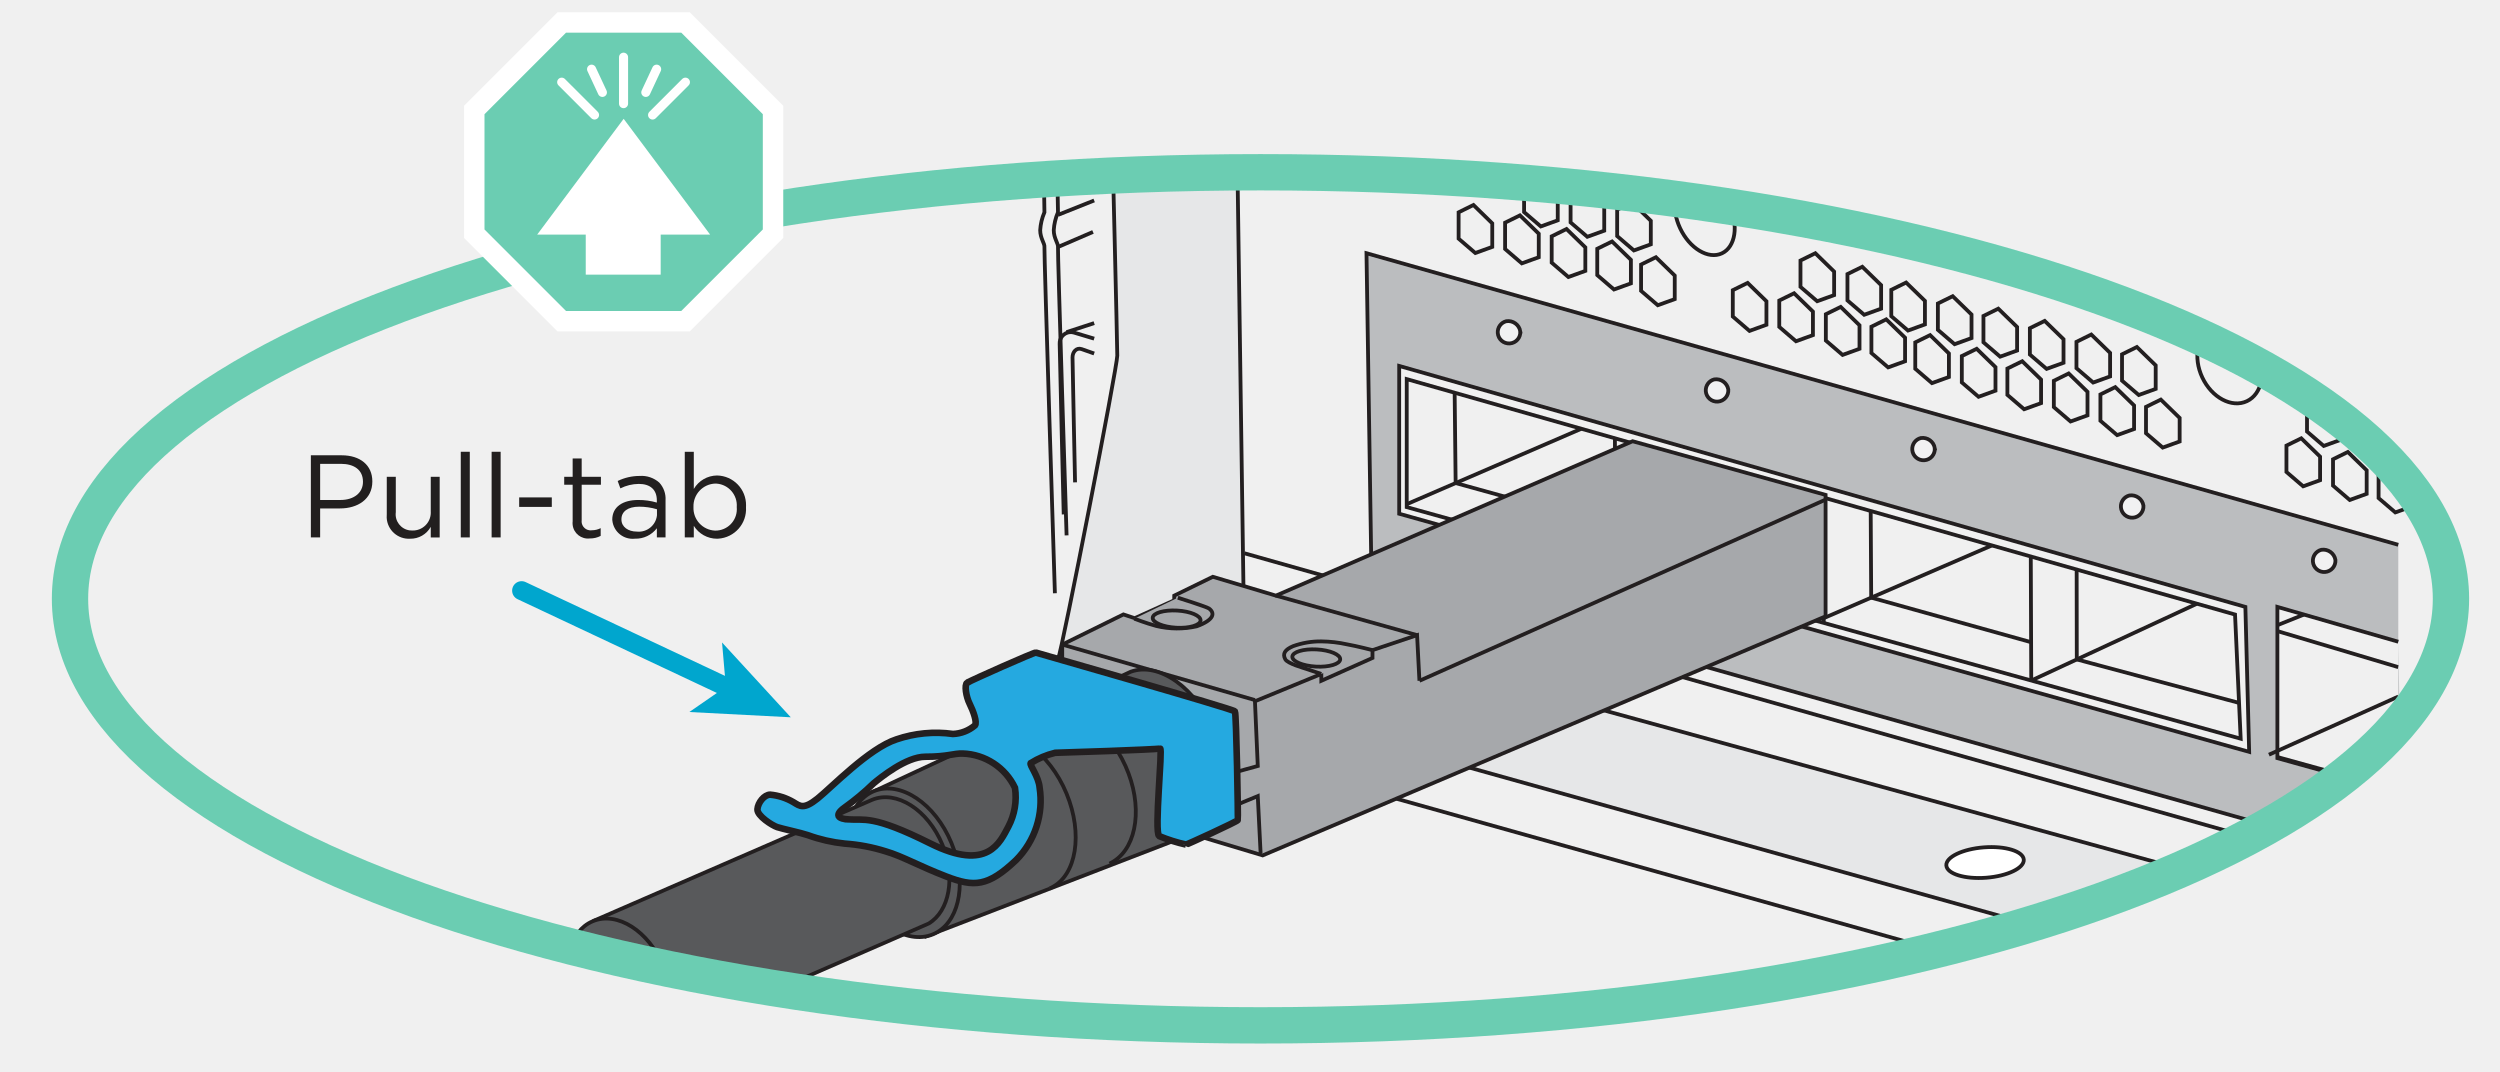
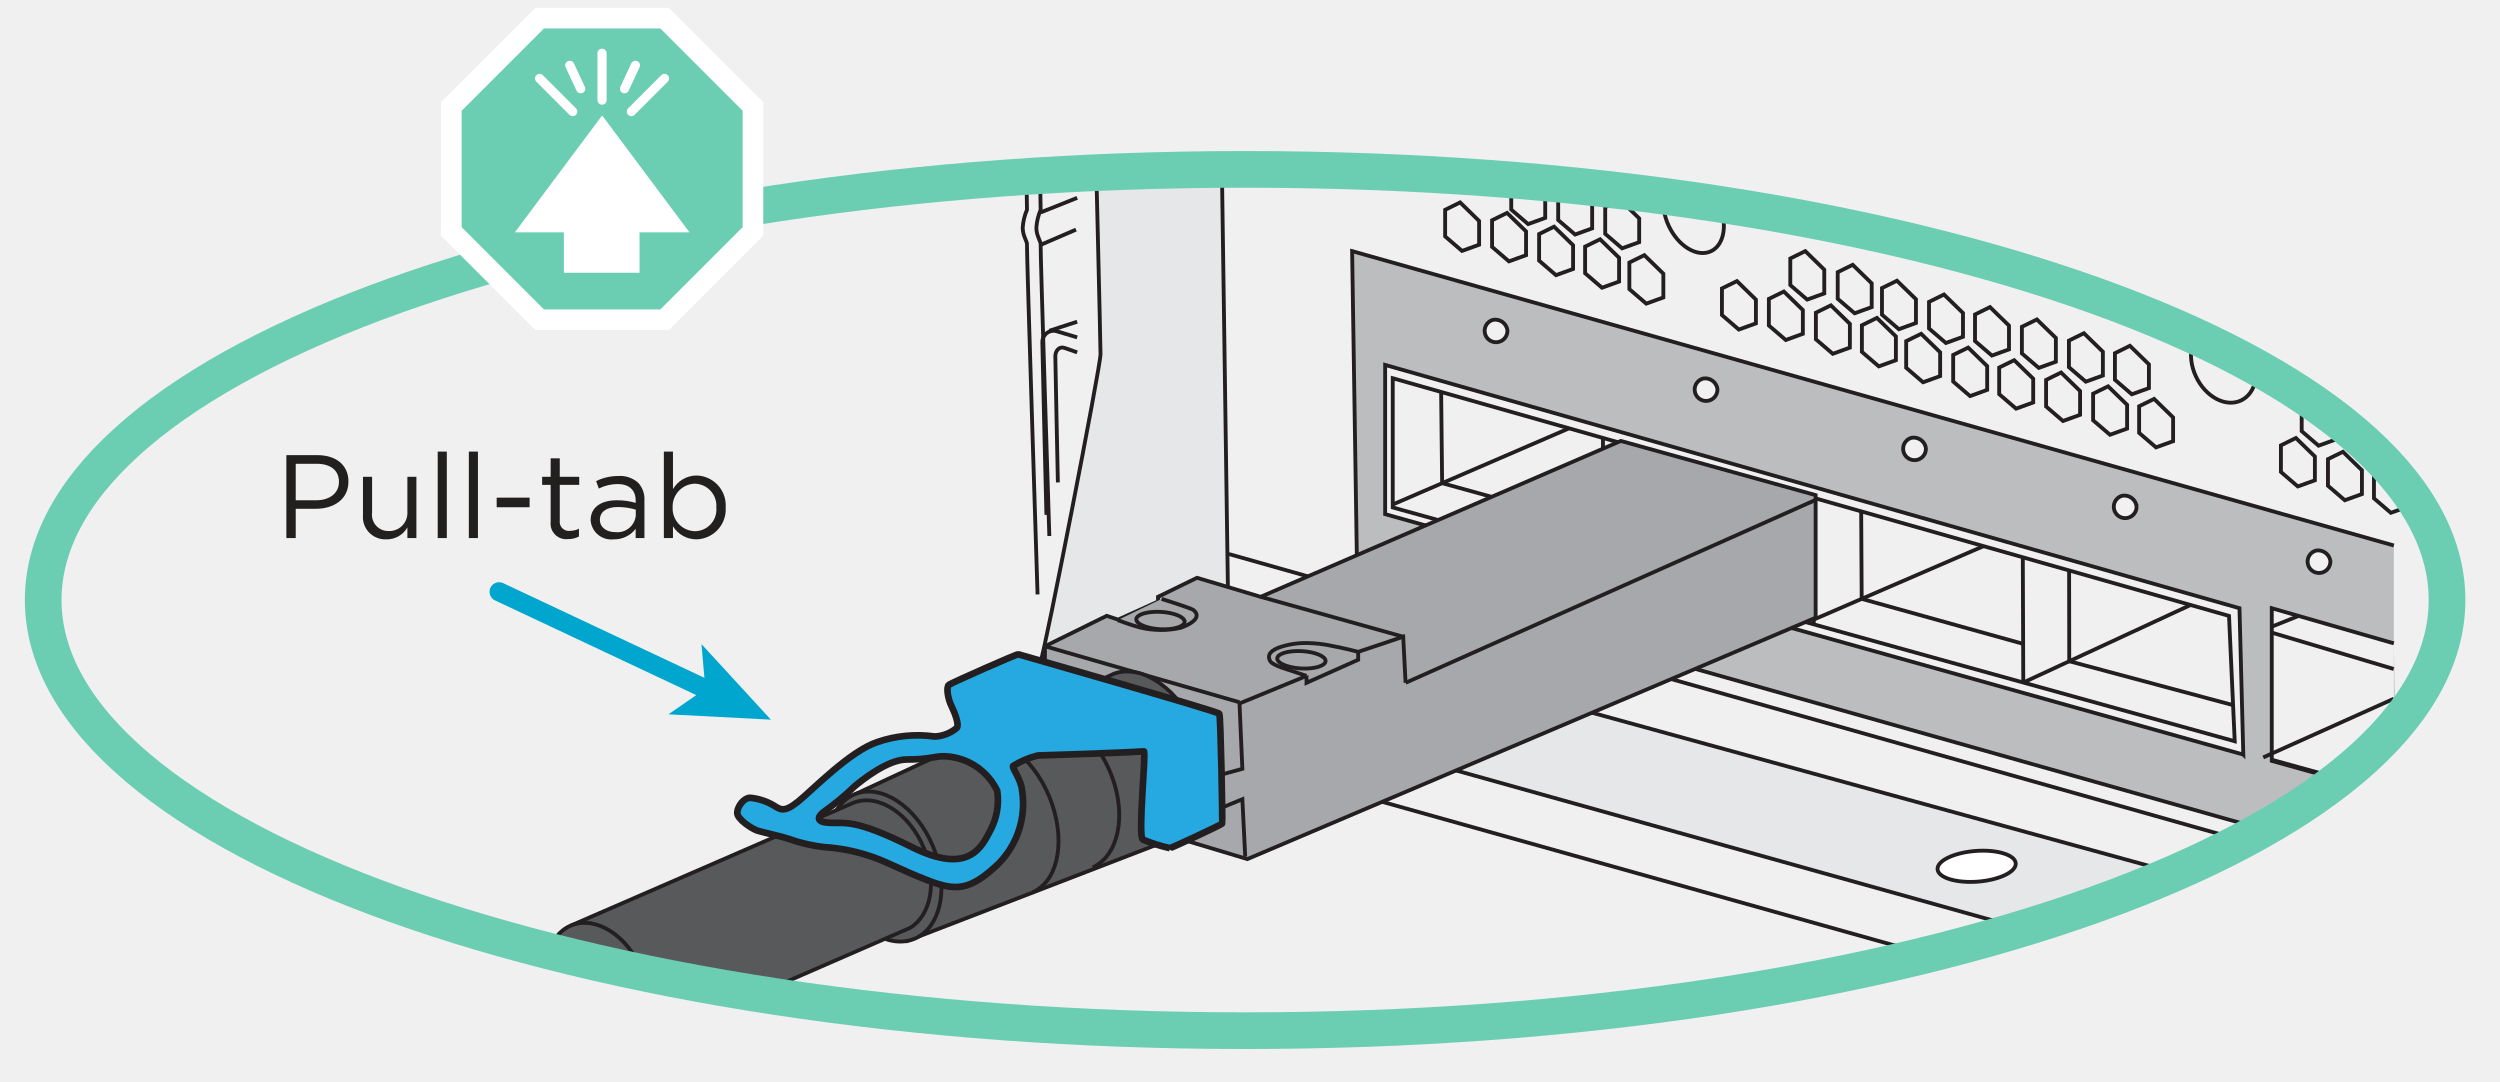
- <svg xmlns="http://www.w3.org/2000/svg" id="a" width="2.1in" height=".9in" viewBox="0 0 151.2 64.8">
+ <svg xmlns="http://www.w3.org/2000/svg" id="a" width="2.6in" height="1.125in" viewBox="0 0 187.2 81">
  <defs>
    <clipPath id="b">
-       <path d="M148.234,36.215c0,14.248-32.235,25.799-71.999,25.799S4.234,50.463,4.234,36.215,36.471,10.418,76.235,10.418s71.999,11.55,71.999,25.797Z" fill="none" stroke-width="0" />
+       <path d="M183.234,44.929c0,17.81-40.294,32.248-89.999,32.248S3.234,62.739,3.234,44.929,43.529,12.683,93.235,12.683s89.999,14.437,89.999,32.246Z" fill="none" stroke-width="0" />
    </clipPath>
  </defs>
-   <path d="M18.802,27.536h1.859c1.121,0,1.858.596,1.858,1.575v.015c0,1.071-.894,1.624-1.951,1.624h-1.206v1.753h-.561v-4.967ZM20.59,30.239c.823,0,1.362-.44,1.362-1.093v-.014c0-.71-.532-1.079-1.334-1.079h-1.256v2.185h1.228Z" fill="#221f1f" stroke-width="0" />
-   <path d="M23.392,31.112v-2.277h.546v2.143c-.072.535.304,1.027.839,1.099.058.008.117.01.175.008.598.011,1.091-.465,1.102-1.063,0-.029,0-.058-.002-.086v-2.1h.54v3.668h-.54v-.639c-.253.454-.736.73-1.256.717-.739.039-1.37-.528-1.409-1.267-.004-.067-.002-.134.004-.201Z" fill="#221f1f" stroke-width="0" />
-   <path d="M27.867,27.323h.546v5.18h-.546v-5.18Z" fill="#221f1f" stroke-width="0" />
-   <path d="M29.733,27.323h.546v5.18h-.546v-5.18Z" fill="#221f1f" stroke-width="0" />
-   <path d="M31.4,30.083h1.973v.575h-1.973v-.575Z" fill="#221f1f" stroke-width="0" />
-   <path d="M34.634,31.531v-2.214h-.511v-.482h.511v-1.107h.546v1.107h1.164v.482h-1.164v2.143c-.04.297.168.571.466.611.051.007.102.006.152-.001.185,0,.367-.043.531-.128v.469c-.203.106-.43.159-.659.155-.512.06-.976-.306-1.036-.818-.009-.072-.009-.145,0-.217Z" fill="#221f1f" stroke-width="0" />
-   <path d="M37.03,31.438v-.014c0-.773.639-1.185,1.568-1.185.382-.003.762.049,1.128.156v-.128c0-.659-.404-1-1.092-1-.387.004-.768.096-1.114.27l-.163-.447c.416-.202.872-.306,1.334-.305.433-.031.86.115,1.185.404.266.291.402.678.376,1.071v2.242h-.525v-.554c-.314.412-.808.648-1.326.632-.678.076-1.29-.413-1.365-1.091-.002-.017-.003-.034-.005-.051ZM39.734,31.155v-.355c-.35-.103-.714-.156-1.079-.156-.688,0-1.071.299-1.071.76v.014c0,.462.426.732.923.732.609.068,1.158-.371,1.226-.98,0-.005,0-.009.001-.014h0Z" fill="#221f1f" stroke-width="0" />
-   <path d="M41.961,31.801v.702h-.546v-5.18h.546v2.249c.293-.5.826-.809,1.405-.815.988.018,1.774.834,1.755,1.822,0,.027-.002.053-.003.08v.014c.063.99-.689,1.843-1.679,1.906-.024.002-.049.003-.073.003-.572,0-1.103-.295-1.405-.78ZM44.559,30.68v-.015c.054-.728-.492-1.362-1.22-1.416-.024-.002-.048-.003-.072-.003-.755.023-1.349.653-1.326,1.408,0,.001,0,.002,0,.004v.014c-.03.754.556,1.389,1.31,1.419.005,0,.011,0,.016,0,.715.001,1.296-.577,1.297-1.293,0-.04-.002-.08-.005-.12Z" fill="#221f1f" stroke-width="0" />
-   <line x1="44.174" y1="41.663" x2="31.545" y2="35.721" fill="none" stroke="#00a6ce" stroke-linecap="round" stroke-linejoin="round" stroke-width="1.143" />
-   <polygon points="47.826 43.382 43.669 38.857 43.901 41.535 41.69 43.063 47.826 43.382" fill="#00a6ce" stroke-width="0" />
+   <path d="M21.443,34.081h2.324c1.401,0,2.323.745,2.323,1.969v.018c0,1.339-1.117,2.03-2.439,2.03h-1.507v2.191h-.701v-6.209ZM23.678,37.46c1.029,0,1.703-.549,1.703-1.366v-.017c0-.887-.665-1.349-1.667-1.349h-1.57v2.732h1.535Z" fill="#221f1f" stroke-width="0" />
+   <path d="M27.18,38.551v-2.847h.682v2.678c-.09.669.38,1.284,1.049,1.374.073.01.146.013.219.009.747.013,1.364-.581,1.377-1.329,0-.036,0-.072-.002-.108v-2.625h.675v4.585h-.675v-.798c-.316.567-.921.913-1.57.896-.924.049-1.712-.66-1.761-1.584-.004-.084-.003-.168.006-.252Z" fill="#221f1f" stroke-width="0" />
+   <path d="M32.775,33.815h.682v6.475h-.682v-6.475Z" fill="#221f1f" stroke-width="0" />
+   <path d="M35.106,33.815h.682v6.475h-.682v-6.475Z" fill="#221f1f" stroke-width="0" />
+   <path d="M37.191,37.264h2.466v.719h-2.466v-.719Z" fill="#221f1f" stroke-width="0" />
+   <path d="M41.233,39.075v-2.767h-.638v-.603h.638v-1.384h.683v1.384h1.455v.603h-1.455v2.678c-.05.372.211.714.582.764.063.009.127.008.19-.001.231,0,.459-.054.664-.16v.586c-.254.132-.537.199-.824.194-.64.075-1.22-.382-1.295-1.022-.011-.09-.011-.181,0-.271Z" fill="#221f1f" stroke-width="0" />
+   <path d="M44.228,38.959v-.017c0-.967.798-1.482,1.961-1.482.477-.004.952.062,1.41.195v-.16c0-.824-.505-1.25-1.365-1.25-.484.005-.96.12-1.393.337l-.204-.559c.519-.253,1.09-.383,1.667-.381.542-.038,1.075.144,1.481.505.332.364.502.847.47,1.339v2.803h-.657v-.692c-.393.516-1.01.81-1.658.79-.848.095-1.612-.516-1.707-1.364-.002-.021-.004-.043-.006-.064ZM47.608,38.605v-.444c-.438-.129-.892-.195-1.349-.195-.859,0-1.339.373-1.339.95v.017c0,.577.532.914,1.154.914.762.085,1.448-.463,1.533-1.225,0-.006.001-.011.002-.017h0Z" fill="#221f1f" stroke-width="0" />
+   <path d="M50.392,39.411v.878h-.682v-6.475h.682v2.811c.366-.624,1.033-1.011,1.757-1.019,1.235.023,2.217,1.042,2.194,2.277,0,.033-.002.066-.004.1v.017c.078,1.237-.861,2.304-2.098,2.383-.03.002-.061.003-.091.004-.715,0-1.379-.369-1.757-.975ZM53.639,38.01v-.018c.067-.91-.615-1.702-1.525-1.77-.03-.002-.06-.004-.09-.004-.944.028-1.686.817-1.658,1.761,0,.002,0,.003,0,.005v.017c-.038.942.695,1.736,1.637,1.774.007,0,.014,0,.021,0,.894.002,1.62-.722,1.622-1.616,0-.05-.002-.1-.007-.15Z" fill="#221f1f" stroke-width="0" />
+   <line x1="53.158" y1="51.739" x2="37.372" y2="44.312" fill="none" stroke="#00a6ce" stroke-linecap="round" stroke-linejoin="round" stroke-width="1.429" />
+   <polygon points="57.723 53.888 52.527 48.232 52.817 51.579 50.053 53.489 57.723 53.888" fill="#00a6ce" stroke-width="0" />
  <g clip-path="url(#b)">
-     <line x1="145.048" y1="53.186" x2="75.259" y2="33.461" fill="none" stroke="#231f20" stroke-miterlimit="10" stroke-width=".231" />
-     <polygon points="67.944 40.577 144.707 62.029 145.048 56.175 73.551 36.513 67.944 40.577" fill="#e6e7e8" stroke="#231f20" stroke-miterlimit="10" stroke-width=".231" />
-     <line x1="118.643" y1="57.891" x2="65.211" y2="42.911" fill="none" stroke="#231f20" stroke-miterlimit="10" stroke-width=".231" />
-     <polyline points="145.048 47.806 137.224 45.643 137.224 38.016 145.048 40.349" fill="none" stroke="#231f20" stroke-miterlimit="10" stroke-width=".231" />
-     <line x1="139.344" y1="37.168" x2="137.224" y2="38.016" fill="none" stroke="#231f20" stroke-miterlimit="10" stroke-width=".231" />
-     <path d="M145.21,47.934l-7.474-2.082v-9.146l7.312,2.106M145.048,32.949l-62.403-17.634.299,19.299,62.104,17.552M136.029,45.473l-51.406-14.402v-8.939l51.177,14.574.229,8.767Z" fill="#bbbdbf" stroke="#231f20" stroke-miterlimit="10" stroke-width=".231" />
-     <polygon points="135.175 37.168 85.079 22.929 85.079 30.671 123.099 41.228 135.516 44.676 135.175 37.168" fill="none" stroke="#231f20" stroke-miterlimit="10" stroke-width=".231" />
-     <line x1="122.822" y1="33.741" x2="122.85" y2="41.159" fill="none" stroke="#231f20" stroke-miterlimit="10" stroke-width=".231" />
-     <line x1="110.298" y1="37.675" x2="110.298" y2="30.217" fill="none" stroke="#231f20" stroke-miterlimit="10" stroke-width=".231" />
-     <line x1="97.671" y1="26.509" x2="97.679" y2="34.17" fill="none" stroke="#231f20" stroke-miterlimit="10" stroke-width=".231" />
-     <line x1="85.079" y1="30.493" x2="95.638" y2="25.931" fill="none" stroke="#231f20" stroke-miterlimit="10" stroke-width=".231" />
-     <line x1="88.037" y1="29.215" x2="87.977" y2="23.754" fill="none" stroke="#231f20" stroke-miterlimit="10" stroke-width=".231" />
-     <line x1="88.037" y1="29.215" x2="97.671" y2="31.881" fill="none" stroke="#231f20" stroke-miterlimit="10" stroke-width=".231" />
-     <line x1="110.153" y1="37.449" x2="120.468" y2="32.989" fill="none" stroke="#231f20" stroke-miterlimit="10" stroke-width=".231" />
-     <line x1="122.85" y1="41.159" x2="132.868" y2="36.513" fill="none" stroke="#231f20" stroke-miterlimit="10" stroke-width=".231" />
-     <line x1="113.14" y1="30.905" x2="113.17" y2="36.145" fill="none" stroke="#231f20" stroke-miterlimit="10" stroke-width=".231" />
-     <line x1="113.17" y1="36.145" x2="122.822" y2="38.835" fill="none" stroke="#231f20" stroke-miterlimit="10" stroke-width=".231" />
-     <line x1="125.596" y1="34.447" x2="125.604" y2="39.882" fill="none" stroke="#231f20" stroke-miterlimit="10" stroke-width=".231" />
-     <line x1="125.604" y1="39.882" x2="135.418" y2="42.512" fill="none" stroke="#231f20" stroke-miterlimit="10" stroke-width=".231" />
-     <line x1="137.224" y1="45.644" x2="145.048" y2="42.128" fill="none" stroke="#231f20" stroke-miterlimit="10" stroke-width=".231" />
-     <path d="M141.246,33.862c.028.376-.254.704-.63.732-.376.028-.704-.254-.732-.63-.025-.331.192-.632.514-.713.402-.061.779.211.848.611Z" fill="#f1f1f2" stroke="#231f20" stroke-miterlimit="10" stroke-width=".231" />
-     <path d="M129.635,30.579c.027.376-.256.703-.632.73-.376.027-.703-.256-.73-.632-.024-.33.193-.63.514-.711.403-.062.781.211.848.613Z" fill="#f1f1f2" stroke="#231f20" stroke-miterlimit="10" stroke-width=".231" />
-     <path d="M117.016,27.105c.028.376-.255.704-.631.731-.376.028-.704-.255-.731-.631-.024-.331.193-.631.515-.712.402-.062.78.211.848.612Z" fill="#f1f1f2" stroke="#231f20" stroke-miterlimit="10" stroke-width=".231" />
-     <path d="M104.528,23.559c.027.376-.256.703-.632.73-.376.027-.703-.256-.73-.632-.024-.33.193-.63.514-.711.403-.062.78.211.848.613Z" fill="#f1f1f2" stroke="#231f20" stroke-miterlimit="10" stroke-width=".231" />
-     <path d="M91.947,20.04c.028.376-.255.704-.631.731-.376.028-.704-.255-.731-.631-.024-.331.193-.632.515-.713.402-.062.78.211.848.613Z" fill="#f1f1f2" stroke="#231f20" stroke-miterlimit="10" stroke-width=".231" />
-     <path d="M104.588,12.411c.574,1.22.376,2.524-.444,2.909-.821.387-1.953-.29-2.528-1.51s-.376-2.524.444-2.91c.82-.387,1.952.289,2.528,1.511Z" fill="none" stroke="#231f20" stroke-miterlimit="10" stroke-width=".231" />
-     <path d="M136.506,21.273c.574,1.221.3,2.56-.613,2.99s-2.122-.21-2.697-1.431-.3-2.56.613-2.989c1.137-.324,2.327.307,2.697,1.43Z" fill="none" stroke="#231f20" stroke-miterlimit="10" stroke-width=".231" />
-     <path d="M122.398,51.988c.039.506-.979.998-2.272,1.097-1.293.098-2.372-.233-2.412-.74-.038-.507.98-.998,2.272-1.097,1.293-.098,2.373.233,2.412.74Z" fill="#fff" stroke="#231f20" stroke-miterlimit="10" stroke-width=".231" />
-     <path d="M63.914,8.784l.073,4.056c-.147.343-.234.709-.256,1.081,0,.498.285.811.256,1.024s.52,17.435.52,17.435" fill="none" stroke="#231f20" stroke-miterlimit="10" stroke-width=".231" />
-     <path d="M63.105,8.581l.062,4.258c-.147.343-.234.709-.256,1.081,0,.498.284.811.256,1.024s.633,20.936.633,20.936" fill="none" stroke="#231f20" stroke-miterlimit="10" stroke-width=".231" />
-     <line x1="63.987" y1="12.996" x2="66.175" y2="12.124" fill="none" stroke="#231f20" stroke-miterlimit="10" stroke-width=".231" />
-     <line x1="63.987" y1="14.939" x2="66.103" y2="14.027" fill="none" stroke="#231f20" stroke-miterlimit="10" stroke-width=".231" />
-     <path d="M66.175,20.481s-.708-.213-1.208-.363c-.356-.113-.735.085-.848.44-.025.078-.035.161-.03.243,0,.448.244,10.311.244,10.311" fill="none" stroke="#231f20" stroke-miterlimit="10" stroke-width=".231" />
-     <path d="M66.175,21.38s-.444-.156-.758-.266-.551.173-.551.501.153,7.558.153,7.558" fill="none" stroke="#231f20" stroke-miterlimit="10" stroke-width=".231" />
-     <line x1="64.507" y1="20.086" x2="66.175" y2="19.542" fill="none" stroke="#231f20" stroke-miterlimit="10" stroke-width=".231" />
-     <polygon points="125.113 22.587 124.216 23.03 124.216 24.623 125.227 25.491 126.252 25.121 126.252 23.697 125.113 22.587" fill="none" stroke="#231f20" stroke-miterlimit="10" stroke-width=".231" />
-     <polygon points="127.93 23.413 127.033 23.855 127.033 25.449 128.044 26.316 129.069 25.947 129.069 24.523 127.93 23.413" fill="none" stroke="#231f20" stroke-miterlimit="10" stroke-width=".231" />
-     <polygon points="130.686 24.168 129.79 24.608 129.79 26.202 130.8 27.07 131.825 26.701 131.825 25.277 130.686 24.168" fill="none" stroke="#231f20" stroke-miterlimit="10" stroke-width=".231" />
-     <polygon points="139.18 26.509 138.284 26.95 138.284 28.544 139.294 29.412 140.319 29.043 140.319 27.619 139.18 26.509" fill="none" stroke="#231f20" stroke-miterlimit="10" stroke-width=".231" />
-     <polygon points="141.998 27.335 141.101 27.776 141.101 29.37 142.111 30.238 143.136 29.868 143.136 28.444 141.998 27.335" fill="none" stroke="#231f20" stroke-miterlimit="10" stroke-width=".231" />
-     <polygon points="140.424 24.066 139.528 24.507 139.528 26.1 140.538 26.97 141.563 26.6 141.563 25.177 140.424 24.066" fill="none" stroke="#231f20" stroke-miterlimit="10" stroke-width=".231" />
-     <polygon points="143.241 24.892 142.345 25.333 142.345 26.927 143.355 27.795 144.38 27.426 144.38 26.003 143.241 24.892" fill="none" stroke="#231f20" stroke-miterlimit="10" stroke-width=".231" />
-     <polygon points="144.754 28.088 143.857 28.53 143.857 30.124 144.868 30.991 145.893 30.622 145.893 29.198 144.754 28.088" fill="none" stroke="#231f20" stroke-miterlimit="10" stroke-width=".231" />
-     <polygon points="116.731 20.267 115.835 20.708 115.835 22.303 116.845 23.171 117.87 22.801 117.87 21.378 116.731 20.267" fill="none" stroke="#231f20" stroke-miterlimit="10" stroke-width=".231" />
-     <polygon points="119.549 21.095 118.651 21.534 118.651 23.129 119.662 23.998 120.687 23.627 120.687 22.204 119.549 21.095" fill="none" stroke="#231f20" stroke-miterlimit="10" stroke-width=".231" />
-     <polygon points="122.305 21.848 121.407 22.289 121.407 23.883 122.418 24.751 123.444 24.381 123.444 22.957 122.305 21.848" fill="none" stroke="#231f20" stroke-miterlimit="10" stroke-width=".231" />
-     <polygon points="108.506 17.736 107.61 18.176 107.61 19.771 108.621 20.639 109.646 20.268 109.646 18.846 108.506 17.736" fill="none" stroke="#231f20" stroke-miterlimit="10" stroke-width=".231" />
-     <polygon points="105.696 17.11 104.799 17.55 104.799 19.144 105.809 20.013 106.834 19.643 106.834 18.22 105.696 17.11" fill="none" stroke="#231f20" stroke-miterlimit="10" stroke-width=".231" />
-     <polygon points="111.324 18.562 110.427 19.003 110.427 20.597 111.438 21.465 112.463 21.095 112.463 19.672 111.324 18.562" fill="none" stroke="#231f20" stroke-miterlimit="10" stroke-width=".231" />
-     <polygon points="114.08 19.315 113.183 19.757 113.183 21.351 114.194 22.219 115.219 21.849 115.219 20.425 114.08 19.315" fill="none" stroke="#231f20" stroke-miterlimit="10" stroke-width=".231" />
-     <polygon points="123.663 19.408 122.767 19.848 122.767 21.443 123.777 22.31 124.802 21.941 124.802 20.517 123.663 19.408" fill="none" stroke="#231f20" stroke-miterlimit="10" stroke-width=".231" />
-     <polygon points="126.48 20.233 125.584 20.675 125.584 22.268 126.594 23.136 127.619 22.767 127.619 21.343 126.48 20.233" fill="none" stroke="#231f20" stroke-miterlimit="10" stroke-width=".231" />
-     <polygon points="129.237 20.987 128.34 21.429 128.34 23.022 129.351 23.89 130.376 23.521 130.376 22.098 129.237 20.987" fill="none" stroke="#231f20" stroke-miterlimit="10" stroke-width=".231" />
-     <polygon points="115.281 17.088 114.385 17.529 114.385 19.123 115.396 19.992 116.42 19.62 116.42 18.197 115.281 17.088" fill="none" stroke="#231f20" stroke-miterlimit="10" stroke-width=".231" />
-     <polygon points="118.099 17.914 117.203 18.355 117.203 19.949 118.213 20.817 119.238 20.447 119.238 19.023 118.099 17.914" fill="none" stroke="#231f20" stroke-miterlimit="10" stroke-width=".231" />
-     <polygon points="120.855 18.668 119.959 19.109 119.959 20.703 120.969 21.571 121.994 21.201 121.994 19.777 120.855 18.668" fill="none" stroke="#231f20" stroke-miterlimit="10" stroke-width=".231" />
-     <polygon points="112.631 16.135 111.734 16.576 111.734 18.17 112.745 19.038 113.77 18.669 113.77 17.245 112.631 16.135" fill="none" stroke="#231f20" stroke-miterlimit="10" stroke-width=".231" />
-     <polygon points="109.79 15.315 108.893 15.756 108.893 17.35 109.903 18.218 110.928 17.849 110.928 16.426 109.79 15.315" fill="none" stroke="#231f20" stroke-miterlimit="10" stroke-width=".231" />
-     <polygon points="100.149 15.557 99.252 15.999 99.252 17.592 100.263 18.46 101.288 18.091 101.288 16.667 100.149 15.557" fill="none" stroke="#231f20" stroke-miterlimit="10" stroke-width=".231" />
-     <polygon points="91.925 13.025 91.028 13.466 91.028 15.06 92.039 15.928 93.064 15.558 93.064 14.134 91.925 13.025" fill="none" stroke="#231f20" stroke-miterlimit="10" stroke-width=".231" />
-     <polygon points="89.114 12.398 88.217 12.84 88.217 14.435 89.227 15.302 90.252 14.932 90.252 13.509 89.114 12.398" fill="none" stroke="#231f20" stroke-miterlimit="10" stroke-width=".231" />
-     <polygon points="94.742 13.85 93.846 14.292 93.846 15.886 94.856 16.754 95.881 16.384 95.881 14.961 94.742 13.85" fill="none" stroke="#231f20" stroke-miterlimit="10" stroke-width=".231" />
-     <polygon points="95.886 11.418 94.989 11.86 94.989 13.453 96 14.321 97.024 13.951 97.024 12.528 95.886 11.418" fill="none" stroke="#231f20" stroke-miterlimit="10" stroke-width=".231" />
-     <polygon points="93.074 10.792 92.177 11.233 92.177 12.828 93.187 13.695 94.212 13.325 94.212 11.902 93.074 10.792" fill="none" stroke="#231f20" stroke-miterlimit="10" stroke-width=".231" />
-     <polygon points="98.703 12.244 97.806 12.685 97.806 14.279 98.817 15.147 99.841 14.777 99.841 13.354 98.703 12.244" fill="none" stroke="#231f20" stroke-miterlimit="10" stroke-width=".231" />
-     <polygon points="97.498 14.605 96.602 15.045 96.602 16.639 97.613 17.508 98.637 17.138 98.637 15.714 97.498 14.605" fill="none" stroke="#231f20" stroke-miterlimit="10" stroke-width=".231" />
-     <path d="M67.251,7.716s.322,13.108.322,13.79-3.33,17.795-3.586,18.376l11.272-.557-.449-31.298" fill="#e6e7e8" stroke="#231f20" stroke-miterlimit="10" stroke-width=".231" />
-     <polygon points="98.741 26.686 77.166 36.024 73.352 34.884 71.018 36.024 71.018 36.307 68.627 37.389 67.944 37.161 64.243 38.984 64.243 48.092 76.368 51.735 110.411 37.276 110.411 29.931 98.741 26.686" fill="#a6a8ab" stroke="#231f20" stroke-miterlimit="10" stroke-width=".231" />
-     <line x1="77.166" y1="36.024" x2="85.705" y2="38.414" fill="none" stroke="#231f20" stroke-miterlimit="10" stroke-width=".231" />
-     <line x1="85.847" y1="41.174" x2="110.411" y2="30.217" fill="none" stroke="#231f20" stroke-miterlimit="10" stroke-width=".231" />
-     <line x1="64.243" y1="38.984" x2="75.899" y2="42.341" fill="none" stroke="#231f20" stroke-miterlimit="10" stroke-width=".231" />
-     <polyline points="76.241 51.592 76.07 48.148 74.519 48.788 74.519 46.754 76.07 46.327 75.899 42.412 79.913 40.761 79.913 41.174 83.008 39.793 83.008 39.32 85.705 38.414 85.847 41.174" fill="#a6a8ab" stroke="#231f20" stroke-miterlimit="10" stroke-width=".231" />
-     <path d="M71.235,36.149s1.746.549,1.889.655c.356.266.337.676-.747,1.075-.806.182-1.643.175-2.446-.021-.637-.17-1.325-.441-1.325-.441" fill="#a6a8ab" stroke="#231f20" stroke-miterlimit="10" stroke-width=".231" />
-     <path d="M79.912,40.761s-.642-.213-.927-.313c-.108-.037-1.111-.315-1.25-.572-.186-.342-.018-.587.47-.795.549-.199,1.129-.297,1.713-.289.524.006,1.045.066,1.557.18.557.097,1.534.348,1.534.348" fill="#a6a8ab" stroke="#231f20" stroke-miterlimit="10" stroke-width=".231" />
-     <path d="M72.611,37.527c-.017.286-.677.482-1.477.438-.8-.046-1.434-.315-1.418-.602s.677-.482,1.478-.437,1.434.314,1.417.601Z" fill="#a6a8ab" stroke="#231f20" stroke-miterlimit="10" stroke-width=".231" />
-     <path d="M81.055,39.878c-.016.286-.677.482-1.476.438-.8-.046-1.434-.315-1.418-.603.016-.285.677-.481,1.477-.436.799.045,1.434.314,1.417.601Z" fill="#a6a8ab" stroke="#231f20" stroke-miterlimit="10" stroke-width=".231" />
-     <path d="M55.895,56.675l16.685-6.435h0c1.481-.895,1.87-3.473.842-5.993-1.078-2.641-3.313-4.239-5.035-3.621l-15.812,7.362" fill="#58595b" stroke="#231f20" stroke-miterlimit="10" stroke-width=".231" />
-     <path d="M57.54,50.979c.927,2.24.545,4.557-.83,5.385-.092.056-.188.104-.288.145-1.608.666-3.711-.733-4.7-3.122-.865-2.091-.591-4.247.567-5.2.166-.137.352-.25.551-.333,1.607-.664,3.711.735,4.7,3.124Z" fill="#58595b" stroke="#231f20" stroke-miterlimit="10" stroke-width=".231" />
-     <path d="M59.485,44.775c.075-.043.152-.081.232-.114,1.606-.666,3.75.827,4.787,3.334,1.009,2.438.599,4.938-.904,5.683-.042.02-.084.041-.128.058" fill="#58595b" stroke="#231f20" stroke-miterlimit="10" stroke-width=".231" />
-     <path d="M62.779,43.262c.071-.042.144-.08.219-.113,1.677-.752,3.95.676,5.075,3.188,1.056,2.356.727,4.829-.701,5.747-.086.056-.176.106-.269.149" fill="#58595b" stroke="#231f20" stroke-miterlimit="10" stroke-width=".231" />
-     <path d="M39.009,63.329s17.144-7.466,17.15-7.47c1.268-.752,1.648-2.811.832-4.783-.871-2.103-2.773-3.313-4.25-2.702-.013.005-16.884,7.338-16.884,7.338" fill="#58595b" stroke="#231f20" stroke-miterlimit="10" stroke-width=".231" />
-     <path d="M40.107,58.414c.815,1.972.435,4.029-.832,4.783-.085.05-.174.094-.266.132-1.476.611-3.379-.599-4.249-2.702-.761-1.84-.481-3.754.589-4.614.154-.124.325-.225.508-.3,1.476-.612,3.378.598,4.249,2.702Z" fill="#58595b" stroke="#231f20" stroke-miterlimit="10" stroke-width=".231" />
-     <path d="M58.5,41.288c.221-.142,4.064-1.849,4.149-1.82s11.955,3.415,12.04,3.557.2,6.489.171,6.575-3.131,1.508-3.131,1.48c-.555-.124-1.097-.296-1.623-.513-.313-.227.228-5.351.057-5.294s-6.091.256-6.348.256c-.524.128-1.023.339-1.48.625-.085.115.484.798.541,1.48.249,1.604-.279,3.231-1.423,4.383-1.708,1.622-2.548,1.637-4.213.997s-2.647-1.224-3.672-1.523c-.804-.253-1.635-.411-2.477-.469-.763-.078-1.513-.25-2.234-.513-.413-.142-1.552-.384-1.851-.484s-1.224-.683-1.196-1.082.413-.882.769-.882c.498.046.979.202,1.41.456.398.241.611.455,1.451-.215s3.116-3.046,4.781-3.586c1.097-.374,2.267-.486,3.416-.326.489-.019.958-.202,1.331-.52.142-.185-.109-.872-.322-1.3-.214-.425-.338-1.161-.148-1.283ZM51.278,49.557c.99.069,1.48-.298,4.981,1.452s4.224-.085,4.726-1.011c.381-.722.521-1.546.401-2.354-.585-1.229-1.808-2.027-3.168-2.07-.55-.015-.902.194-2.257.194-1.153,0-2.701,1.256-3.128,1.611-.549.533-1.137,1.023-1.76,1.467,0,0-.95.63.205.71Z" fill="#25a9e0" stroke="#231f20" stroke-miterlimit="10" stroke-width=".4" />
+     <line x1="179.25" y1="66.143" x2="92.014" y2="41.486" fill="none" stroke="#231f20" stroke-miterlimit="10" stroke-width=".289" />
+     <polygon points="82.871 50.382 178.824 77.197 179.251 69.879 89.879 45.302 82.871 50.382" fill="#e6e7e8" stroke="#231f20" stroke-miterlimit="10" stroke-width=".289" />
+     <line x1="146.244" y1="72.024" x2="79.454" y2="53.299" fill="none" stroke="#231f20" stroke-miterlimit="10" stroke-width=".289" />
+     <polyline points="179.251 59.418 169.471 56.714 169.471 47.18 179.251 50.097" fill="none" stroke="#231f20" stroke-miterlimit="10" stroke-width=".289" />
+     <line x1="172.12" y1="46.121" x2="169.471" y2="47.18" fill="none" stroke="#231f20" stroke-miterlimit="10" stroke-width=".289" />
+     <path d="M179.453,59.578l-9.343-2.603v-11.432l9.14,2.632M179.25,40.847l-78.003-22.042.373,24.123,77.63,21.94M167.977,56.502l-64.257-18.003v-11.173l63.972,18.218.286,10.959Z" fill="#bbbdbf" stroke="#231f20" stroke-miterlimit="10" stroke-width=".289" />
+     <polygon points="166.909 46.12 104.289 28.322 104.289 37.999 151.814 51.195 167.336 55.505 166.909 46.12" fill="none" stroke="#231f20" stroke-miterlimit="10" stroke-width=".289" />
+     <line x1="151.468" y1="41.836" x2="151.503" y2="51.109" fill="none" stroke="#231f20" stroke-miterlimit="10" stroke-width=".289" />
+     <line x1="135.812" y1="46.754" x2="135.812" y2="37.431" fill="none" stroke="#231f20" stroke-miterlimit="10" stroke-width=".289" />
+     <line x1="120.03" y1="32.797" x2="120.039" y2="42.373" fill="none" stroke="#231f20" stroke-miterlimit="10" stroke-width=".289" />
+     <line x1="104.289" y1="37.777" x2="117.488" y2="32.074" fill="none" stroke="#231f20" stroke-miterlimit="10" stroke-width=".289" />
+     <line x1="107.987" y1="36.179" x2="107.912" y2="29.353" fill="none" stroke="#231f20" stroke-miterlimit="10" stroke-width=".289" />
+     <line x1="107.987" y1="36.179" x2="120.03" y2="39.511" fill="none" stroke="#231f20" stroke-miterlimit="10" stroke-width=".289" />
+     <line x1="135.631" y1="46.472" x2="148.525" y2="40.896" fill="none" stroke="#231f20" stroke-miterlimit="10" stroke-width=".289" />
+     <line x1="151.503" y1="51.109" x2="164.025" y2="45.302" fill="none" stroke="#231f20" stroke-miterlimit="10" stroke-width=".289" />
+     <line x1="139.365" y1="38.292" x2="139.403" y2="44.842" fill="none" stroke="#231f20" stroke-miterlimit="10" stroke-width=".289" />
+     <line x1="139.403" y1="44.842" x2="151.468" y2="48.205" fill="none" stroke="#231f20" stroke-miterlimit="10" stroke-width=".289" />
+     <line x1="154.935" y1="42.719" x2="154.945" y2="49.512" fill="none" stroke="#231f20" stroke-miterlimit="10" stroke-width=".289" />
+     <line x1="154.945" y1="49.512" x2="167.213" y2="52.8" fill="none" stroke="#231f20" stroke-miterlimit="10" stroke-width=".289" />
+     <line x1="169.471" y1="56.715" x2="179.25" y2="52.32" fill="none" stroke="#231f20" stroke-miterlimit="10" stroke-width=".289" />
+     <path d="M174.498,41.988c.035.47-.318.88-.788.915-.47.035-.88-.318-.915-.788-.031-.414.24-.79.643-.891.503-.077.974.263,1.06.764Z" fill="#f1f1f2" stroke="#231f20" stroke-miterlimit="10" stroke-width=".289" />
+     <path d="M159.985,37.884c.034.47-.319.879-.79.913-.47.034-.879-.319-.913-.79-.03-.413.241-.788.642-.889.503-.078.976.264,1.06.766Z" fill="#f1f1f2" stroke="#231f20" stroke-miterlimit="10" stroke-width=".289" />
+     <path d="M144.211,33.542c.034.47-.319.88-.789.914-.47.034-.88-.319-.914-.789-.03-.414.241-.789.643-.89.503-.077.975.264,1.06.766Z" fill="#f1f1f2" stroke="#231f20" stroke-miterlimit="10" stroke-width=".289" />
+     <path d="M128.6,29.109c.034.47-.319.878-.789.912-.47.034-.878-.319-.912-.789-.03-.413.241-.788.642-.889.503-.078.975.264,1.059.766Z" fill="#f1f1f2" stroke="#231f20" stroke-miterlimit="10" stroke-width=".289" />
+     <path d="M112.875,24.711c.034.47-.319.88-.789.914-.47.034-.88-.319-.914-.789-.03-.414.241-.79.644-.891.503-.077.975.264,1.059.766Z" fill="#f1f1f2" stroke="#231f20" stroke-miterlimit="10" stroke-width=".289" />
+     <path d="M128.675,15.175c.717,1.525.47,3.155-.555,3.637-1.026.484-2.441-.362-3.16-1.888s-.469-3.155.555-3.637c1.025-.484,2.441.361,3.159,1.888Z" fill="none" stroke="#231f20" stroke-miterlimit="10" stroke-width=".289" />
+     <path d="M168.573,26.251c.718,1.526.375,3.2-.766,3.737s-2.653-.262-3.371-1.789-.375-3.2.766-3.736c1.421-.405,2.909.384,3.371,1.787Z" fill="none" stroke="#231f20" stroke-miterlimit="10" stroke-width=".289" />
+     <path d="M150.938,64.645c.049.633-1.224,1.247-2.839,1.372-1.617.122-2.966-.291-3.015-.925-.048-.634,1.225-1.247,2.84-1.372,1.616-.122,2.967.291,3.014.925Z" fill="#fff" stroke="#231f20" stroke-miterlimit="10" stroke-width=".289" />
+     <path d="M77.833,10.64l.091,5.07c-.184.429-.293.886-.321,1.352,0,.622.356,1.014.321,1.281s.65,21.794.65,21.794" fill="none" stroke="#231f20" stroke-miterlimit="10" stroke-width=".289" />
+     <path d="M76.822,10.387l.078,5.322c-.184.429-.292.886-.32,1.352,0,.622.355,1.014.32,1.281s.792,26.17.792,26.17" fill="none" stroke="#231f20" stroke-miterlimit="10" stroke-width=".289" />
+     <line x1="77.924" y1="15.905" x2="80.659" y2="14.815" fill="none" stroke="#231f20" stroke-miterlimit="10" stroke-width=".289" />
+     <line x1="77.924" y1="18.334" x2="80.569" y2="17.194" fill="none" stroke="#231f20" stroke-miterlimit="10" stroke-width=".289" />
+     <path d="M80.659,25.262s-.885-.267-1.511-.453c-.445-.141-.919.106-1.06.551-.031.098-.044.201-.038.304,0,.561.305,12.888.305,12.888" fill="none" stroke="#231f20" stroke-miterlimit="10" stroke-width=".289" />
+     <path d="M80.659,26.385s-.555-.194-.948-.333-.689.216-.689.626.192,9.447.192,9.447" fill="none" stroke="#231f20" stroke-miterlimit="10" stroke-width=".289" />
+     <line x1="78.574" y1="24.768" x2="80.659" y2="24.088" fill="none" stroke="#231f20" stroke-miterlimit="10" stroke-width=".289" />
+     <polygon points="154.332 27.894 153.211 28.448 153.211 30.439 154.474 31.524 155.756 31.062 155.756 29.282 154.332 27.894" fill="none" stroke="#231f20" stroke-miterlimit="10" stroke-width=".289" />
+     <polygon points="157.853 28.927 156.732 29.479 156.732 31.472 157.996 32.555 159.277 32.094 159.277 30.314 157.853 28.927" fill="none" stroke="#231f20" stroke-miterlimit="10" stroke-width=".289" />
+     <polygon points="161.298 29.87 160.178 30.42 160.178 32.413 161.441 33.498 162.722 33.037 162.722 31.257 161.298 29.87" fill="none" stroke="#231f20" stroke-miterlimit="10" stroke-width=".289" />
+     <polygon points="171.916 32.797 170.796 33.348 170.796 35.34 172.058 36.425 173.339 35.964 173.339 34.184 171.916 32.797" fill="none" stroke="#231f20" stroke-miterlimit="10" stroke-width=".289" />
+     <polygon points="175.438 33.829 174.317 34.38 174.317 36.373 175.579 37.458 176.861 36.995 176.861 35.215 175.438 33.829" fill="none" stroke="#231f20" stroke-miterlimit="10" stroke-width=".289" />
+     <polygon points="173.471 29.743 172.351 30.294 172.351 32.285 173.613 33.373 174.894 32.91 174.894 31.132 173.471 29.743" fill="none" stroke="#231f20" stroke-miterlimit="10" stroke-width=".289" />
+     <polygon points="176.992 30.775 175.872 31.327 175.872 33.319 177.134 34.404 178.416 33.943 178.416 32.164 176.992 30.775" fill="none" stroke="#231f20" stroke-miterlimit="10" stroke-width=".289" />
+     <polygon points="178.883 34.77 177.762 35.323 177.762 37.315 179.026 38.399 180.307 37.938 180.307 36.158 178.883 34.77" fill="none" stroke="#231f20" stroke-miterlimit="10" stroke-width=".289" />
+     <polygon points="143.854 24.994 142.734 25.545 142.734 27.539 143.997 28.624 145.278 28.162 145.278 26.383 143.854 24.994" fill="none" stroke="#231f20" stroke-miterlimit="10" stroke-width=".289" />
+     <polygon points="147.377 26.029 146.254 26.578 146.254 28.572 147.518 29.658 148.799 29.194 148.799 27.415 147.377 26.029" fill="none" stroke="#231f20" stroke-miterlimit="10" stroke-width=".289" />
+     <polygon points="150.822 26.97 149.699 27.522 149.699 29.514 150.963 30.599 152.246 30.137 152.246 28.357 150.822 26.97" fill="none" stroke="#231f20" stroke-miterlimit="10" stroke-width=".289" />
+     <polygon points="133.573 21.83 132.453 22.38 132.453 24.374 133.717 25.459 134.998 24.995 134.998 23.218 133.573 21.83" fill="none" stroke="#231f20" stroke-miterlimit="10" stroke-width=".289" />
+     <polygon points="130.061 21.048 128.939 21.598 128.939 23.59 130.202 24.677 131.483 24.214 131.483 22.435 130.061 21.048" fill="none" stroke="#231f20" stroke-miterlimit="10" stroke-width=".289" />
+     <polygon points="137.096 22.863 135.974 23.414 135.974 25.407 137.238 26.492 138.519 26.029 138.519 24.251 137.096 22.863" fill="none" stroke="#231f20" stroke-miterlimit="10" stroke-width=".289" />
+     <polygon points="140.541 23.804 139.419 24.357 139.419 26.349 140.683 27.434 141.964 26.972 141.964 25.192 140.541 23.804" fill="none" stroke="#231f20" stroke-miterlimit="10" stroke-width=".289" />
+     <polygon points="152.519 23.921 151.399 24.47 151.399 26.464 152.662 27.548 153.943 27.087 153.943 25.307 152.519 23.921" fill="none" stroke="#231f20" stroke-miterlimit="10" stroke-width=".289" />
+     <polygon points="156.041 24.952 154.921 25.504 154.921 27.495 156.183 28.58 157.464 28.119 157.464 26.339 156.041 24.952" fill="none" stroke="#231f20" stroke-miterlimit="10" stroke-width=".289" />
+     <polygon points="159.487 25.894 158.366 26.447 158.366 28.438 159.629 29.523 160.911 29.062 160.911 27.283 159.487 25.894" fill="none" stroke="#231f20" stroke-miterlimit="10" stroke-width=".289" />
+     <polygon points="142.042 21.02 140.922 21.572 140.922 23.564 142.186 24.65 143.466 24.186 143.466 22.407 142.042 21.02" fill="none" stroke="#231f20" stroke-miterlimit="10" stroke-width=".289" />
+     <polygon points="145.564 22.053 144.444 22.604 144.444 24.597 145.707 25.682 146.988 25.219 146.988 23.439 145.564 22.053" fill="none" stroke="#231f20" stroke-miterlimit="10" stroke-width=".289" />
+     <polygon points="149.009 22.995 147.889 23.547 147.889 25.539 149.152 26.624 150.433 26.162 150.433 24.382 149.009 22.995" fill="none" stroke="#231f20" stroke-miterlimit="10" stroke-width=".289" />
+     <polygon points="138.729 19.829 137.608 20.38 137.608 22.373 138.872 23.458 140.153 22.997 140.153 21.217 138.729 19.829" fill="none" stroke="#231f20" stroke-miterlimit="10" stroke-width=".289" />
+     <polygon points="135.178 18.804 134.057 19.355 134.057 21.348 135.319 22.433 136.601 21.972 136.601 20.193 135.178 18.804" fill="none" stroke="#231f20" stroke-miterlimit="10" stroke-width=".289" />
+     <polygon points="123.127 19.107 122.006 19.659 122.006 21.65 123.269 22.735 124.551 22.274 124.551 20.494 123.127 19.107" fill="none" stroke="#231f20" stroke-miterlimit="10" stroke-width=".289" />
+     <polygon points="112.847 15.942 111.726 16.493 111.726 18.485 112.989 19.57 114.271 19.108 114.271 17.328 112.847 15.942" fill="none" stroke="#231f20" stroke-miterlimit="10" stroke-width=".289" />
+     <polygon points="109.333 15.158 108.212 15.71 108.212 17.704 109.474 18.788 110.756 18.325 110.756 16.547 109.333 15.158" fill="none" stroke="#231f20" stroke-miterlimit="10" stroke-width=".289" />
+     <polygon points="116.368 16.973 115.248 17.525 115.248 19.518 116.511 20.603 117.792 20.14 117.792 18.362 116.368 16.973" fill="none" stroke="#231f20" stroke-miterlimit="10" stroke-width=".289" />
+     <polygon points="117.798 13.933 116.677 14.485 116.677 16.477 117.941 17.562 119.221 17.099 119.221 15.32 117.798 13.933" fill="none" stroke="#231f20" stroke-miterlimit="10" stroke-width=".289" />
+     <polygon points="114.283 13.15 113.162 13.702 113.162 15.695 114.424 16.779 115.706 16.317 115.706 14.538 114.283 13.15" fill="none" stroke="#231f20" stroke-miterlimit="10" stroke-width=".289" />
+     <polygon points="121.319 14.966 120.198 15.517 120.198 17.509 121.462 18.594 122.742 18.132 122.742 16.353 121.319 14.966" fill="none" stroke="#231f20" stroke-miterlimit="10" stroke-width=".289" />
+     <polygon points="119.813 17.917 118.693 18.467 118.693 20.459 119.957 21.545 121.237 21.083 121.237 19.303 119.813 17.917" fill="none" stroke="#231f20" stroke-miterlimit="10" stroke-width=".289" />
+     <path d="M82.004,9.305s.403,16.384.403,17.237-4.163,22.243-4.483,22.97l14.09-.696-.561-39.123" fill="#e6e7e8" stroke="#231f20" stroke-miterlimit="10" stroke-width=".289" />
+     <polygon points="121.367 33.018 94.398 44.69 89.631 43.265 86.713 44.69 86.713 45.044 83.724 46.397 82.871 46.112 78.244 48.39 78.244 59.775 93.401 64.329 135.954 46.255 135.954 37.074 121.367 33.018" fill="#a6a8ab" stroke="#231f20" stroke-miterlimit="10" stroke-width=".289" />
+     <line x1="94.398" y1="44.69" x2="105.072" y2="47.678" fill="none" stroke="#231f20" stroke-miterlimit="10" stroke-width=".289" />
+     <line x1="105.25" y1="51.128" x2="135.955" y2="37.431" fill="none" stroke="#231f20" stroke-miterlimit="10" stroke-width=".289" />
+     <line x1="78.245" y1="48.39" x2="92.815" y2="52.587" fill="none" stroke="#231f20" stroke-miterlimit="10" stroke-width=".289" />
+     <polyline points="93.242 64.15 93.028 59.845 91.089 60.645 91.089 58.103 93.028 57.569 92.814 52.675 97.832 50.612 97.832 51.128 101.701 49.402 101.701 48.81 105.072 47.678 105.249 51.128" fill="#a6a8ab" stroke="#231f20" stroke-miterlimit="10" stroke-width=".289" />
+     <path d="M86.984,44.847s2.183.687,2.361.819c.445.333.422.845-.934,1.344-1.007.228-2.054.218-3.057-.027-.796-.212-1.657-.551-1.657-.551" fill="#a6a8ab" stroke="#231f20" stroke-miterlimit="10" stroke-width=".289" />
+     <path d="M97.831,50.612s-.802-.267-1.159-.392c-.135-.047-1.389-.394-1.562-.715-.232-.428-.022-.734.588-.994.686-.249,1.412-.371,2.142-.361.655.007,1.307.083,1.946.225.696.121,1.917.434,1.917.434" fill="#a6a8ab" stroke="#231f20" stroke-miterlimit="10" stroke-width=".289" />
+     <path d="M88.704,46.569c-.021.358-.847.602-1.846.547-1-.058-1.793-.394-1.773-.752s.847-.602,1.847-.546,1.792.393,1.771.751Z" fill="#a6a8ab" stroke="#231f20" stroke-miterlimit="10" stroke-width=".289" />
+     <path d="M99.259,49.508c-.02.358-.846.602-1.845.547-1-.058-1.792-.394-1.773-.754.02-.357.846-.601,1.847-.544.998.056,1.793.393,1.771.751Z" fill="#a6a8ab" stroke="#231f20" stroke-miterlimit="10" stroke-width=".289" />
+     <path d="M67.809,70.504l20.856-8.044h0c1.851-1.118,2.338-4.341,1.053-7.491-1.348-3.302-4.141-5.298-6.294-4.526l-19.765,9.202" fill="#58595b" stroke="#231f20" stroke-miterlimit="10" stroke-width=".289" />
+     <path d="M69.866,63.384c1.159,2.8.681,5.697-1.038,6.732-.115.07-.235.13-.36.181-2.01.833-4.639-.916-5.875-3.902-1.082-2.614-.738-5.309.709-6.5.208-.172.44-.312.689-.416,2.008-.83,4.638.919,5.875,3.905Z" fill="#58595b" stroke="#231f20" stroke-miterlimit="10" stroke-width=".289" />
+     <path d="M72.297,55.629c.094-.054.19-.101.29-.142,2.008-.833,4.688,1.034,5.984,4.168,1.261,3.048.749,6.173-1.13,7.103-.052.025-.105.051-.16.072" fill="#58595b" stroke="#231f20" stroke-miterlimit="10" stroke-width=".289" />
+     <path d="M76.415,53.738c.088-.052.18-.099.274-.141,2.097-.94,4.937.845,6.344,3.986,1.32,2.945.909,6.036-.876,7.184-.108.07-.22.132-.336.186" fill="#58595b" stroke="#231f20" stroke-miterlimit="10" stroke-width=".289" />
+     <path d="M46.702,78.821s21.43-9.332,21.438-9.338c1.584-.94,2.06-3.513,1.04-5.978-1.088-2.628-3.467-4.141-5.312-3.378-.017.007-21.105,9.173-21.105,9.173" fill="#58595b" stroke="#231f20" stroke-miterlimit="10" stroke-width=".289" />
+     <path d="M48.074,72.678c1.019,2.465.544,5.037-1.04,5.978-.107.063-.218.118-.332.165-1.845.764-4.223-.748-5.312-3.378-.951-2.3-.602-4.692.736-5.768.192-.155.406-.282.635-.375,1.845-.765,4.223.747,5.312,3.377Z" fill="#58595b" stroke="#231f20" stroke-miterlimit="10" stroke-width=".289" />
+     <path d="M71.066,51.27c.276-.177,5.08-2.312,5.186-2.276s14.943,4.268,15.05,4.447.25,8.112.213,8.219-3.914,1.885-3.914,1.85c-.693-.155-1.372-.37-2.028-.641-.391-.284.285-6.689.072-6.618s-7.614.321-7.935.321c-.654.16-1.279.424-1.85.782-.106.143.606.998.676,1.85.311,2.005-.349,4.039-1.778,5.479-2.136,2.028-3.185,2.046-5.267,1.246s-3.308-1.53-4.59-1.904c-1.005-.317-2.044-.513-3.096-.586-.954-.097-1.892-.313-2.793-.641-.516-.177-1.94-.48-2.313-.605s-1.529-.854-1.495-1.353.516-1.102.961-1.102c.622.058,1.224.252,1.762.57.497.302.764.568,1.814-.268s3.895-3.807,5.977-4.483c1.372-.468,2.834-.608,4.27-.408.612-.023,1.198-.252,1.663-.65.177-.231-.136-1.09-.403-1.625-.268-.532-.422-1.451-.185-1.603ZM62.038,61.607c1.238.086,1.85-.373,6.226,1.814s5.28-.106,5.907-1.263c.476-.902.652-1.933.501-2.942-.732-1.536-2.26-2.534-3.96-2.587-.687-.019-1.127.243-2.821.243-1.442,0-3.376,1.57-3.91,2.014-.686.666-1.421,1.279-2.2,1.834,0,0-1.188.788.257.887Z" fill="#25a9e0" stroke="#231f20" stroke-miterlimit="10" stroke-width=".5" />
  </g>
-   <path d="M148.234,36.215c0,14.248-32.235,25.799-71.999,25.799S4.234,50.463,4.234,36.215,36.471,10.418,76.235,10.418s71.999,11.55,71.999,25.797Z" fill="none" stroke="#6bcdb2" stroke-miterlimit="10" stroke-width="2.197" />
-   <polygon points="33.976 19.426 28.684 14.134 28.684 6.651 33.976 1.358 41.46 1.358 46.753 6.651 46.753 14.134 41.46 19.426 33.976 19.426" fill="#6bcdb2" stroke="#fff" stroke-miterlimit="10" stroke-width="1.236" />
-   <polygon points="42.949 14.19 37.719 7.186 32.488 14.19 42.949 14.19" fill="#fff" stroke-width="0" />
-   <rect x="35.426" y="13.864" width="4.532" height="2.746" fill="#fff" stroke-width="0" />
-   <line x1="37.712" y1="3.46" x2="37.712" y2="6.268" fill="none" stroke="#fff" stroke-linecap="round" stroke-linejoin="round" stroke-width=".549" />
-   <line x1="33.971" y1="4.97" x2="35.957" y2="6.956" fill="none" stroke="#fff" stroke-linecap="round" stroke-linejoin="round" stroke-width=".549" />
-   <line x1="41.454" y1="4.97" x2="39.468" y2="6.956" fill="none" stroke="#fff" stroke-linecap="round" stroke-linejoin="round" stroke-width=".549" />
-   <line x1="39.713" y1="4.184" x2="39.058" y2="5.588" fill="none" stroke="#fff" stroke-linecap="round" stroke-linejoin="round" stroke-width=".549" />
-   <line x1="35.778" y1="4.184" x2="36.433" y2="5.588" fill="none" stroke="#fff" stroke-linecap="round" stroke-linejoin="round" stroke-width=".549" />
+   <path d="M183.234,44.929c0,17.81-40.294,32.248-89.999,32.248S3.234,62.739,3.234,44.929,43.529,12.683,93.235,12.683s89.999,14.437,89.999,32.246Z" fill="none" stroke="#6bcdb2" stroke-miterlimit="10" stroke-width="2.746" />
+   <polygon points="40.411 23.943 33.796 17.328 33.796 7.974 40.411 1.358 49.766 1.358 56.382 7.974 56.382 17.328 49.766 23.943 40.411 23.943" fill="#6bcdb2" stroke="#fff" stroke-miterlimit="10" stroke-width="1.545" />
+   <polygon points="51.627 17.398 45.089 8.643 38.551 17.398 51.627 17.398" fill="#fff" stroke-width="0" />
+   <rect x="42.223" y="16.99" width="5.665" height="3.433" fill="#fff" stroke-width="0" />
+   <line x1="45.081" y1="3.985" x2="45.081" y2="7.496" fill="none" stroke="#fff" stroke-linecap="round" stroke-linejoin="round" stroke-width=".687" />
+   <line x1="40.404" y1="5.873" x2="42.886" y2="8.356" fill="none" stroke="#fff" stroke-linecap="round" stroke-linejoin="round" stroke-width=".687" />
+   <line x1="49.758" y1="5.873" x2="47.275" y2="8.356" fill="none" stroke="#fff" stroke-linecap="round" stroke-linejoin="round" stroke-width=".687" />
+   <line x1="47.581" y1="4.89" x2="46.763" y2="6.646" fill="none" stroke="#fff" stroke-linecap="round" stroke-linejoin="round" stroke-width=".687" />
+   <line x1="42.664" y1="4.89" x2="43.482" y2="6.646" fill="none" stroke="#fff" stroke-linecap="round" stroke-linejoin="round" stroke-width=".687" />
</svg>
